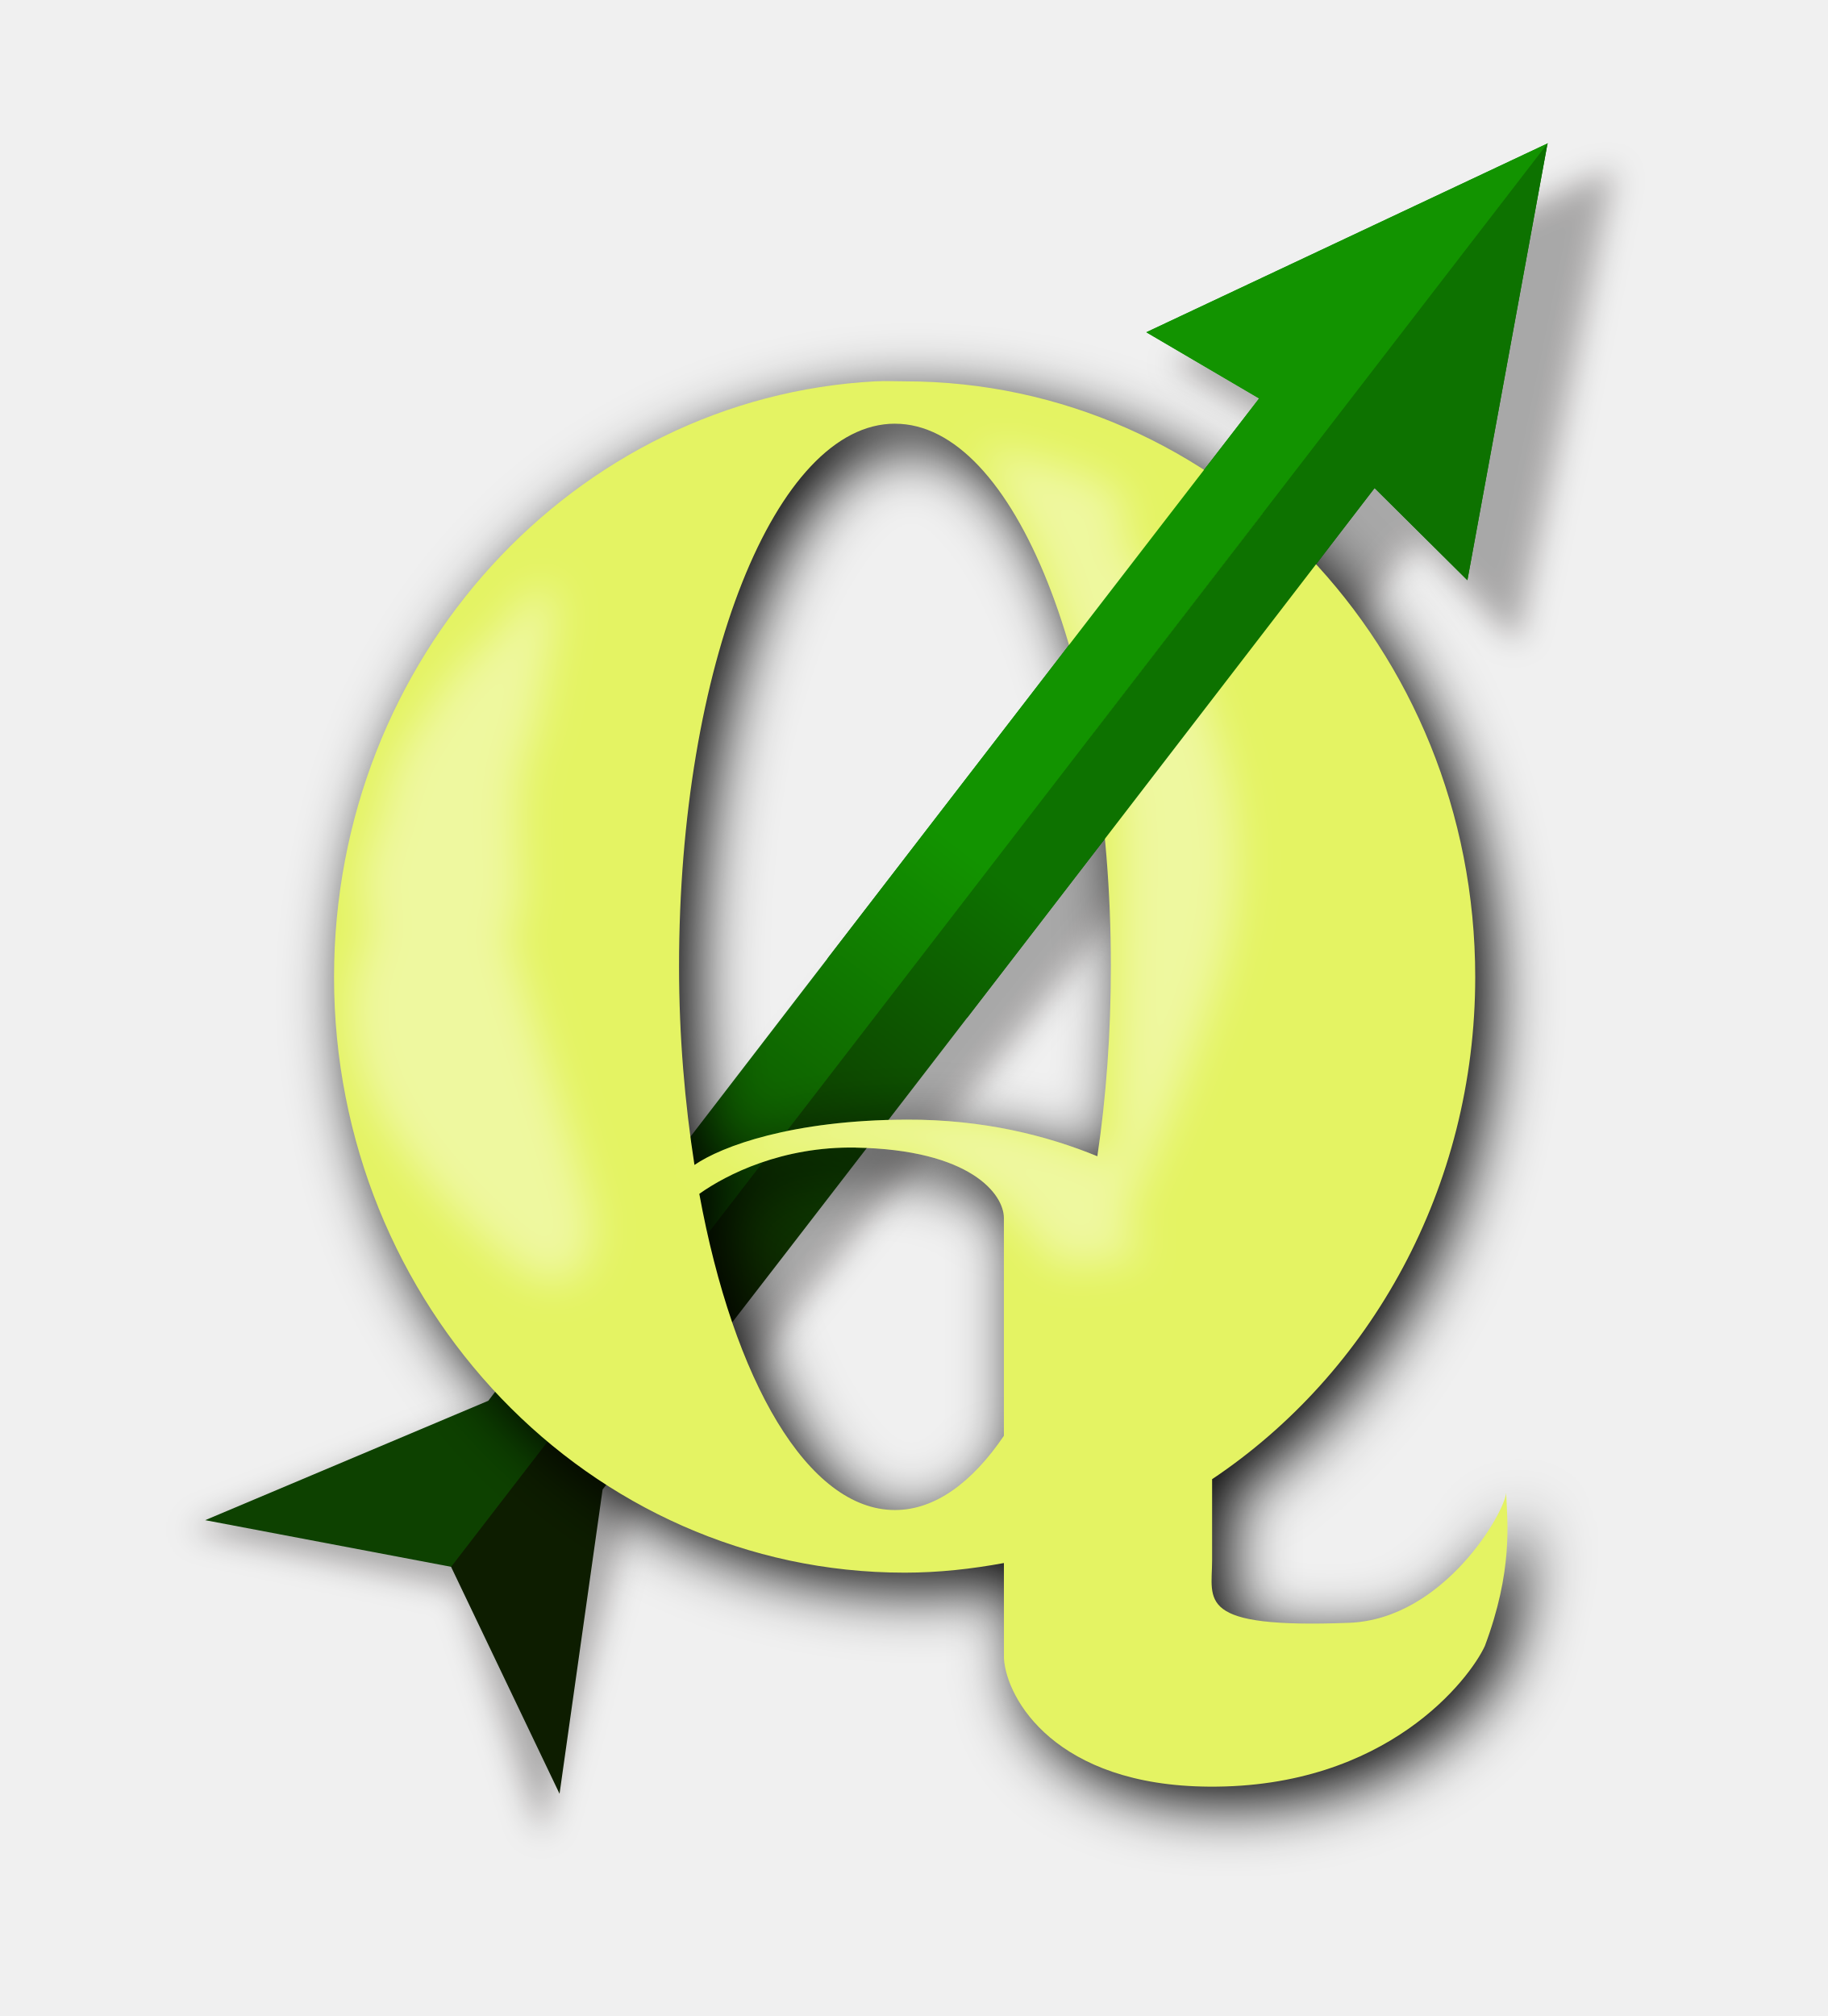
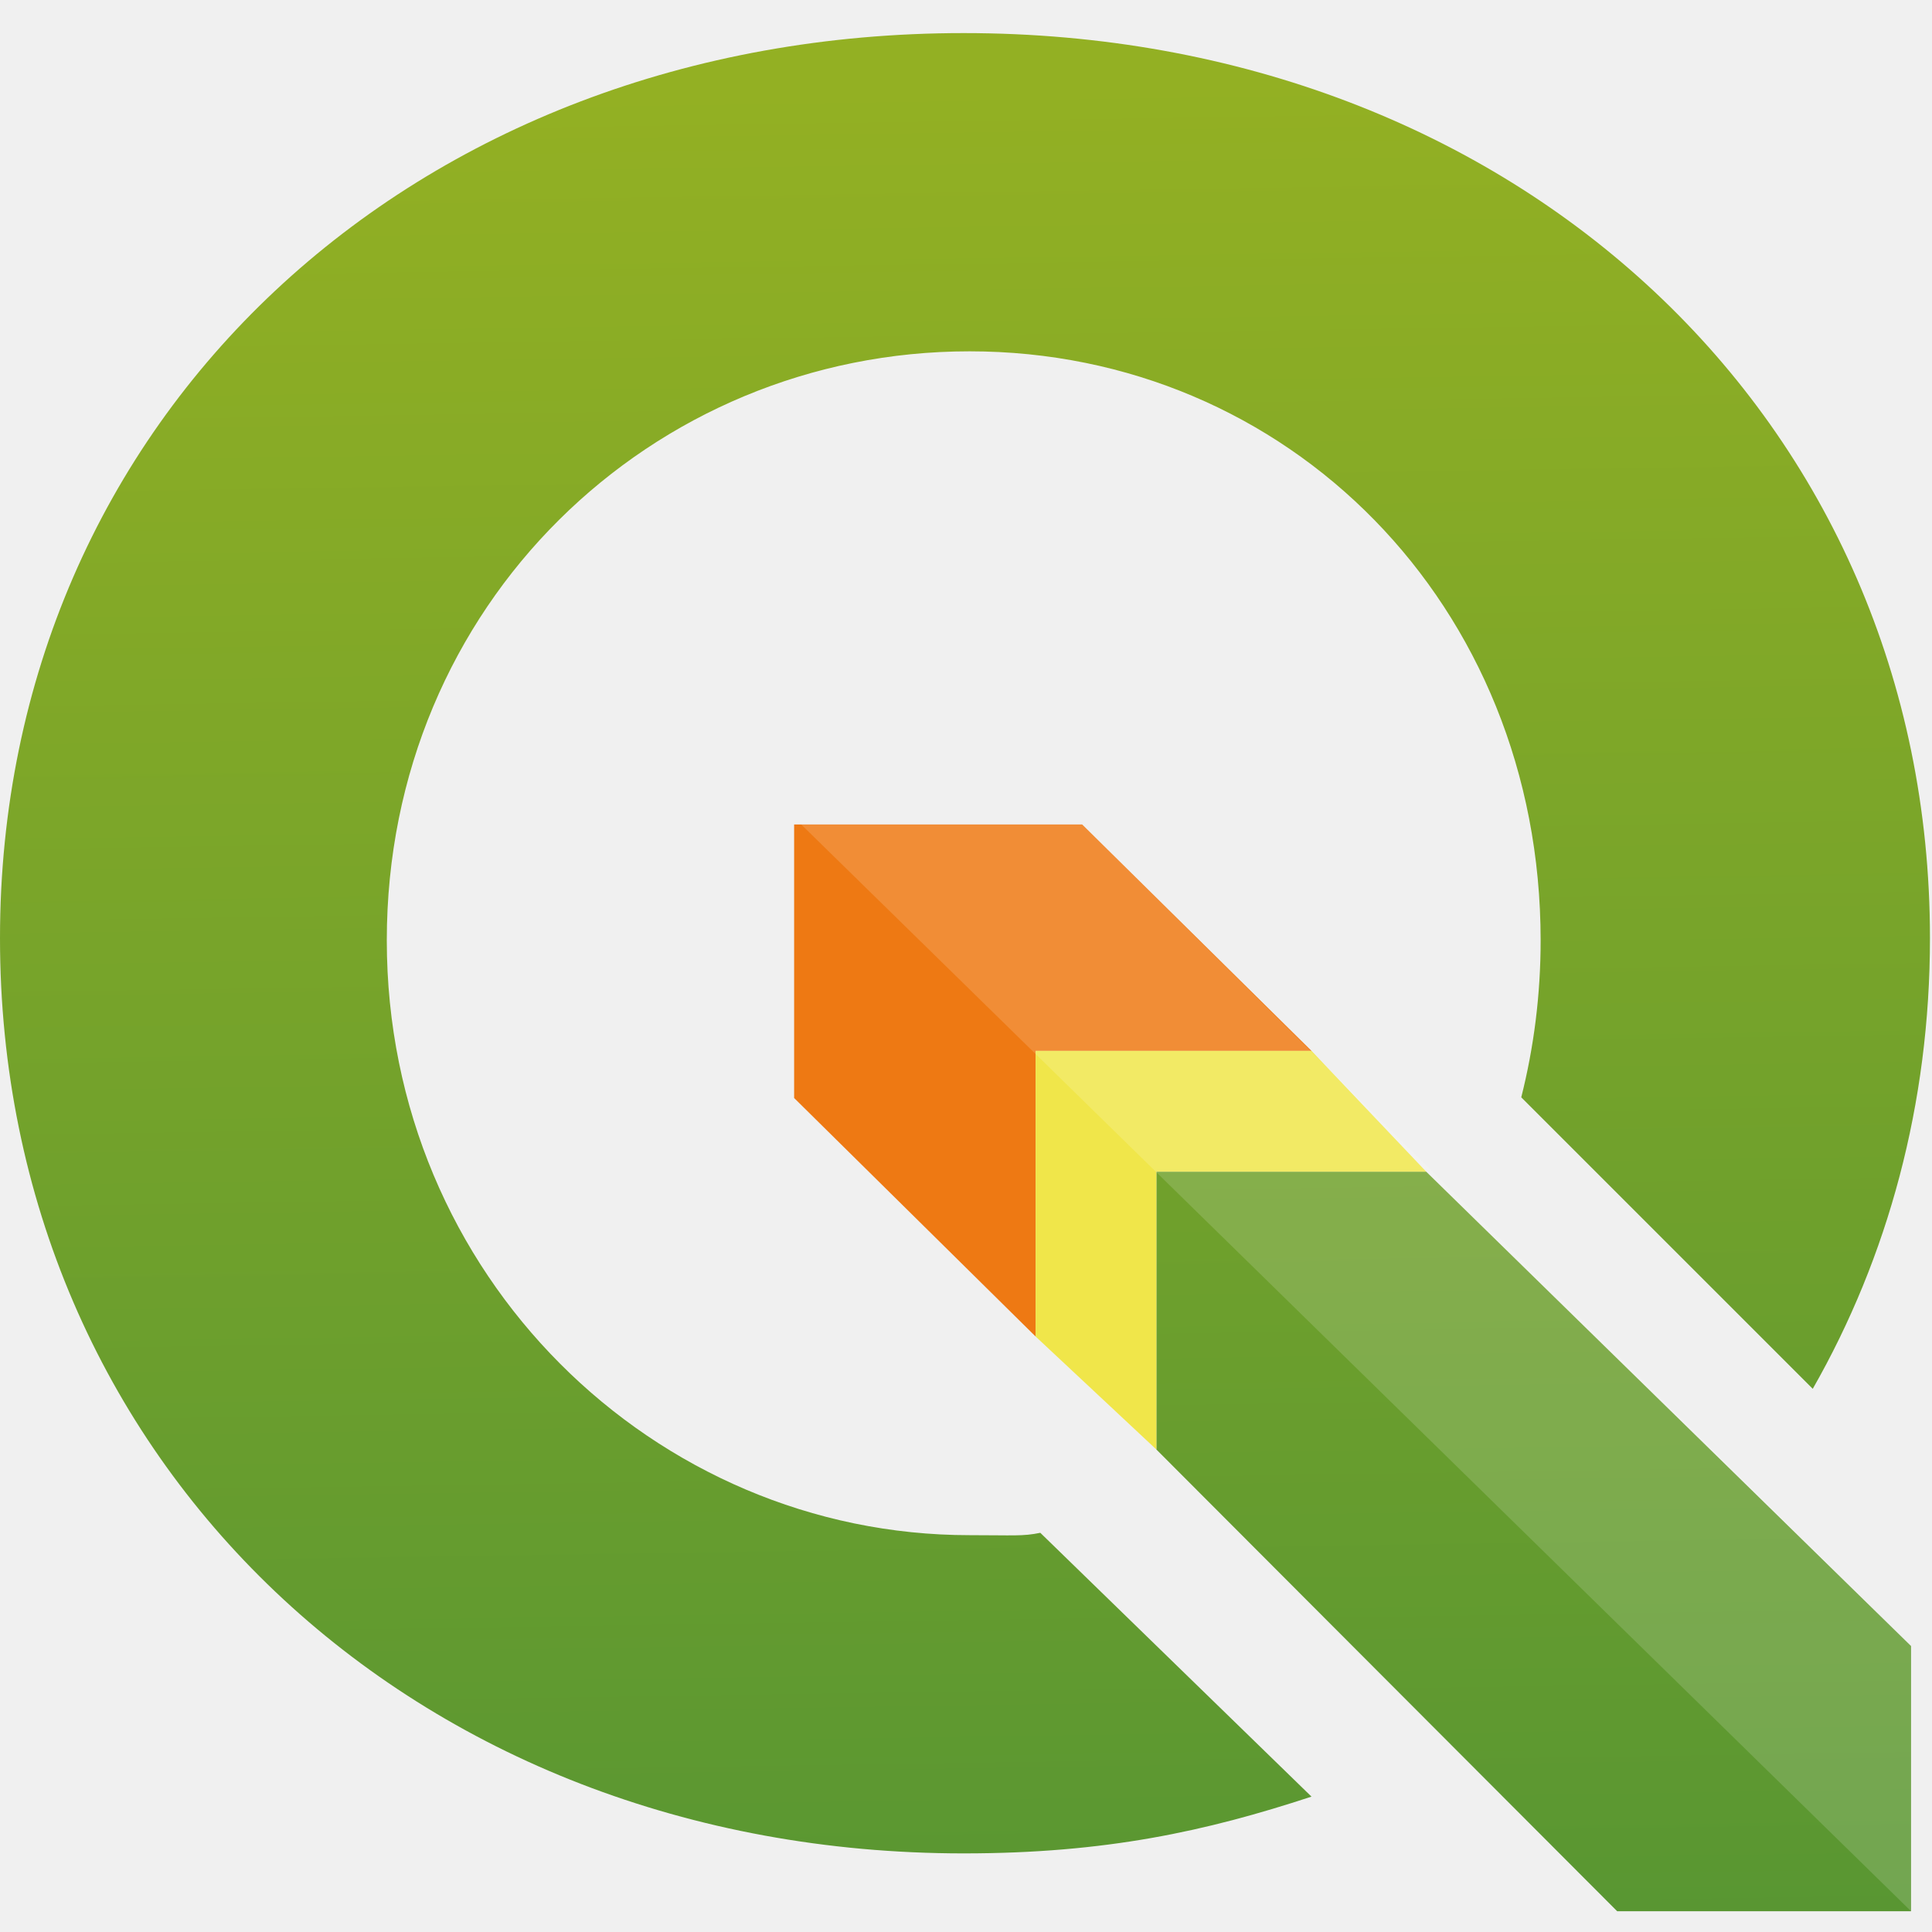
- <svg xmlns="http://www.w3.org/2000/svg" xmlns:xlink="http://www.w3.org/1999/xlink" height="65.359" width="59.266">
-   <clipPath id="a">
-     <path d="m565.161 646.181h42.875v39.625h-42.875z" transform="matrix(.999901 -.01407388 .01407388 .999901 0 0)" />
-   </clipPath>
-   <linearGradient id="b" gradientUnits="userSpaceOnUse" x1="569.495" x2="579.73" xlink:href="#c" y1="686.523" y2="672.734" />
-   <linearGradient id="c">
-     <stop offset="0" stop-color="#0d4100" />
-     <stop offset="1" stop-color="#129300" />
+ <svg xmlns="http://www.w3.org/2000/svg" version="1.1" id="Layer_1" x="0px" y="0px" width="128px" height="128px" viewBox="0 0 128 128" enable-background="new 0 0 128 128" xml:space="preserve">
+   <polygon fill="#EE7913" points="68.613,69.625 86.891,69.625 71.697,54.625 52.613,54.625 52.613,72.746 68.613,88.548 " />
+   <linearGradient id="SVGID_1_" gradientUnits="userSpaceOnUse" x1="402.524" y1="-220.871" x2="400.648" y2="-97.502" gradientTransform="matrix(1 0 0 -1 -300.5195 -92.5547)">
+     <stop offset="0" style="stop-color:#589632" />
+     <stop offset="1" style="stop-color:#93B023" />
  </linearGradient>
-   <linearGradient id="d" gradientTransform="matrix(-.2826807 -.9592141 -.9592141 .2826807 1144.742 948.3023)" gradientUnits="userSpaceOnUse" x1="413.407" x2="423.643" y1="477.579" y2="463.79">
-     <stop offset="0" stop-color="#0d1d00" />
-     <stop offset="1" stop-color="#0d7200" />
+   <polygon fill="url(#SVGID_1_)" points="126.613,109.057 94.488,77.625 76.613,77.625 76.613,96.033 107.143,126.625   126.613,126.625 " />
+   <polygon fill="#F0E64A" points="76.613,77.625 94.488,77.625 86.891,69.625 68.613,69.625 68.613,88.548 76.613,96.033 " />
+   <linearGradient id="SVGID_2_" gradientUnits="userSpaceOnUse" x1="365.462" y1="-221.145" x2="363.592" y2="-98.227" gradientTransform="matrix(1 0 0 -1 -300.5195 -92.5547)">
+     <stop offset="0" style="stop-color:#589632" />
+     <stop offset="1" style="stop-color:#93B023" />
  </linearGradient>
-   <clipPath id="e">
-     <path d="m485.063 446.793c-9.774.517-17.562 8.976-17.562 19.312 0 10.67 8.284 19.312 18.5 19.312 1.105 0 2.167-.119 3.219-.312v3.094c.085 1.316 1.673 4.123 6.656 4.156 5.77.039 8.449-3.498 8.938-4.562.909-2.43.734-3.989.688-4.969-.019.588-1.996 4.101-5.094 4.219-4.98.189-4.438-.712-4.438-2.031v-2.625c5.128-3.432 8.531-9.447 8.531-16.281 0-10.67-8.284-19.312-18.5-19.312-.319 0-.622-.017-.938 0zm .625 1.375c3.87 0 7 7.861 7 17.594 0 2.163-.154 4.241-.438 6.156-1.618-.665-3.682-1.197-6.188-1.188-3.702.014-5.987.859-6.875 1.469-.31-1.993-.5-4.168-.5-6.438 0-9.733 3.13-17.594 7-17.594zm-1.281 23.469c3.739.064 4.812 1.516 4.812 2.281v7.062c-1.036 1.525-2.243 2.406-3.531 2.406-2.824 0-5.236-4.198-6.344-10.25.894-.637 2.7-1.54 5.062-1.5z" />
-   </clipPath>
-   <filter id="f" color-interpolation-filters="sRGB" height="1.787" width="1.664" x="-.332" y="-.393">
-     <feGaussianBlur stdDeviation=".652" />
-   </filter>
-   <filter id="g" color-interpolation-filters="sRGB">
-     <feGaussianBlur stdDeviation="1.016" />
-   </filter>
-   <linearGradient id="h" gradientUnits="userSpaceOnUse" x1="569.495" x2="579.73" xlink:href="#c" y1="686.523" y2="672.734" />
-   <filter id="i" color-interpolation-filters="sRGB">
-     <feGaussianBlur stdDeviation=".488" />
-   </filter>
-   <g transform="translate(-293.224 -451.1112)">
-     <path d="m445.498 443.642l-13.437 5.468 3.536 2.341c0 0-21.736 25.201-26.721 31.088l-9.377 3.366 7.947 1.955 2.158 7.352 2.839-9.422 26.761-31.211 2.97 3.273z" filter="url(#i)" opacity=".3" stroke="#060000" stroke-width=".6" transform="matrix(.9995844 -.02882794 .02882794 .9995844 -112.9489 26.45172)" />
-     <g transform="matrix(.999901 .01407388 -.01407388 .999901 -245.1016 -201.7003)">
-       <path d="m597.711 649.106l-12.938 6.312 3.688 2.094c0 0-19.961 26.63-24.531 32.844l-9.125 4 8.031 1.406z" fill="url(#h)" />
-       <path d="m597.694 649.116l-2.398 14.194-3.051-2.945c0 0-19.901 26.674-24.57 32.815l-1.257 9.884-3.619-7.306z" fill="url(#d)" />
-     </g>
-     <path d="m322.147 464.004c-9.774.517-17.562 8.976-17.562 19.312 0 10.67 8.284 19.312 18.5 19.312 1.105 0 2.167-.119 3.219-.312v3.094c.085 1.316 1.673 4.123 6.656 4.156 5.77.039 8.449-3.498 8.938-4.562.909-2.43.734-3.989.688-4.969-.019.588-1.996 4.101-5.094 4.219-4.98.189-4.438-.712-4.438-2.031v-2.625c5.128-3.432 8.531-9.447 8.531-16.281 0-10.67-8.284-19.312-18.5-19.312-.319 0-.622-.017-.938 0zm .625 1.375c3.87 0 7 7.861 7 17.594 0 2.163-.154 4.241-.438 6.156-1.618-.665-3.682-1.197-6.188-1.188-3.702.014-5.987.859-6.875 1.469-.31-1.993-.5-4.168-.5-6.438 0-9.733 3.13-17.594 7-17.594zm-1.281 23.469c3.739.064 4.812 1.516 4.812 2.281v7.062c-1.036 1.525-2.243 2.406-3.531 2.406-2.824 0-5.236-4.198-6.344-10.25.894-.637 2.7-1.54 5.062-1.5z" filter="url(#g)" />
-     <path d="m321.616 463.473c-9.774.517-17.562 8.976-17.562 19.312 0 10.67 8.284 19.312 18.5 19.312 1.105 0 2.167-.119 3.219-.312v3.094c.085 1.316 1.673 4.123 6.656 4.156 5.77.039 8.449-3.498 8.938-4.562.909-2.43.734-3.989.688-4.969-.019.588-1.996 4.101-5.094 4.219-4.98.189-4.438-.712-4.438-2.031v-2.625c5.128-3.432 8.531-9.447 8.531-16.281 0-10.67-8.284-19.312-18.5-19.312-.319 0-.622-.017-.938 0zm .625 1.375c3.87 0 7 7.861 7 17.594 0 2.163-.154 4.241-.438 6.156-1.618-.665-3.682-1.197-6.188-1.188-3.702.014-5.987.859-6.875 1.469-.31-1.993-.5-4.168-.5-6.438 0-9.733 3.13-17.594 7-17.594zm-1.281 23.469c3.739.064 4.812 1.516 4.812 2.281v7.062c-1.036 1.525-2.243 2.406-3.531 2.406-2.824 0-5.236-4.198-6.344-10.25.894-.637 2.7-1.54 5.062-1.5z" fill="#e4f363" />
-     <path clip-path="url(#e)" d="m488.434 448.935c0 0 3.005.53 4.154 1.237 1.149.707.177 2.652.177 2.652l-2.121.088zm-8.934 23.177c0 0 2.375-1.25 4-1.438 1.625-.188 4.438-.25 5.562.062 1.125.312 3.312.938 3.5 1.25.188.312 1 3.25 1 3.25l-2.562.25-1.812-2.062c0 0-2.688-1.625-3.062-1.625-.375 0-2.562-.25-3.375-.125-.812.125-3.562.312-3.562.312zm-10.506-11.042c-.015-.288.414-1.957.763-2.41.349-.452-1.015 1.32 1.489-2.211.396-.559 2.302-2.231 1.876-1.672-.575.755-1.697 3.243-1.849 3.45-.152.207-.44 1.94-.582 2.72-.298 1.627.786 3.186.718 3.885-.068.699-2.19.993-2.795-.555-.606-1.548.38-3.207.38-3.207zm2.84-.478c-.072-.28.018-2.001.27-2.513.252-.512-.734 1.495 1.021-2.462.278-.626 1.436-2.71 1.508-2.011.072.699-.512 4.2-.62 4.433-.108.233-.504 1.304-.54 2.096-.036.792.032 2.635.104 3.334.072.699-.579 1.739-1.48.341-.9-1.398-.263-3.219-.263-3.219zm-1.982 2.655c-.125-.485.031-3.472.469-4.362.438-.889 1.469-2.497 2.156-3.467.688-.97 2.031-2.747 2.156-1.534.125 1.213-.812 4.528-1 4.932-.188.404-.875 2.264-.938 3.638-.062 1.375 3.062 10.398 3.188 11.611.125 1.213-.685 2.969-2.875 1.091-8.875-7.613-3.156-11.909-3.156-11.909zm19.709-12.967c0 0 3.938.76 5.375 4.627 1.438 3.867 2.688 6.975 1.062 11.809-1.625 4.834-3.25 7.872-3.25 7.872 0 0 .375-11.947.25-13.811-.125-1.865-3.438-10.497-3.438-10.497z" fill="#fff" filter="url(#f)" opacity=".383" transform="translate(-163.4472 16.6798)" />
-     <path d="m327.554 480.317l10.25-13.75 3.188 3.062 2.344-14.406-13.031 6.375 3.688 2.094c0 0-4.794 6.417-10 13.375" fill="none" />
-     <path d="m295.115 454.491h57.375v57.375h-57.375z" fill="none" opacity=".395" />
-     <g clip-path="url(#a)" transform="matrix(.999901 .01407388 -.01407388 .999901 -245.1016 -201.7003)">
-       <path d="m597.711 649.106l-12.938 6.312 3.688 2.094c0 0-19.961 26.63-24.531 32.844l-9.125 4 8.031 1.406z" fill="url(#b)" />
-       <path d="m597.694 649.116l-2.398 14.194-3.051-2.945c0 0-19.901 26.674-24.57 32.815l-1.257 9.884-3.619-7.306z" fill="url(#d)" />
-     </g>
-   </g>
+   <path fill="url(#SVGID_2_)" d="M68.923,101.552c-1.165,0.242-1.769,0.157-4.685,0.157c-20.866,0-38.612-17.158-38.612-39.406  c0-22.248,17.551-39.027,38.612-39.027s37.833,16.78,37.833,39.027c0,3.619-0.451,7.099-1.284,10.398L120.1,92.012  c4.979-8.726,7.765-18.869,7.765-29.857c0-34.289-27.363-59.963-64.016-59.963C27.363,2.191,0,27.696,0,62.154  c0,34.625,27.363,60.638,63.848,60.638c9.417,0,16.069-1.469,23.042-3.761L68.923,101.552z" />
+   <polygon opacity="0.15" fill="#FFFFFF" enable-background="new    " points="53.083,54.625 71.697,54.625 126.613,109.057   126.613,126.625 " />
</svg>
